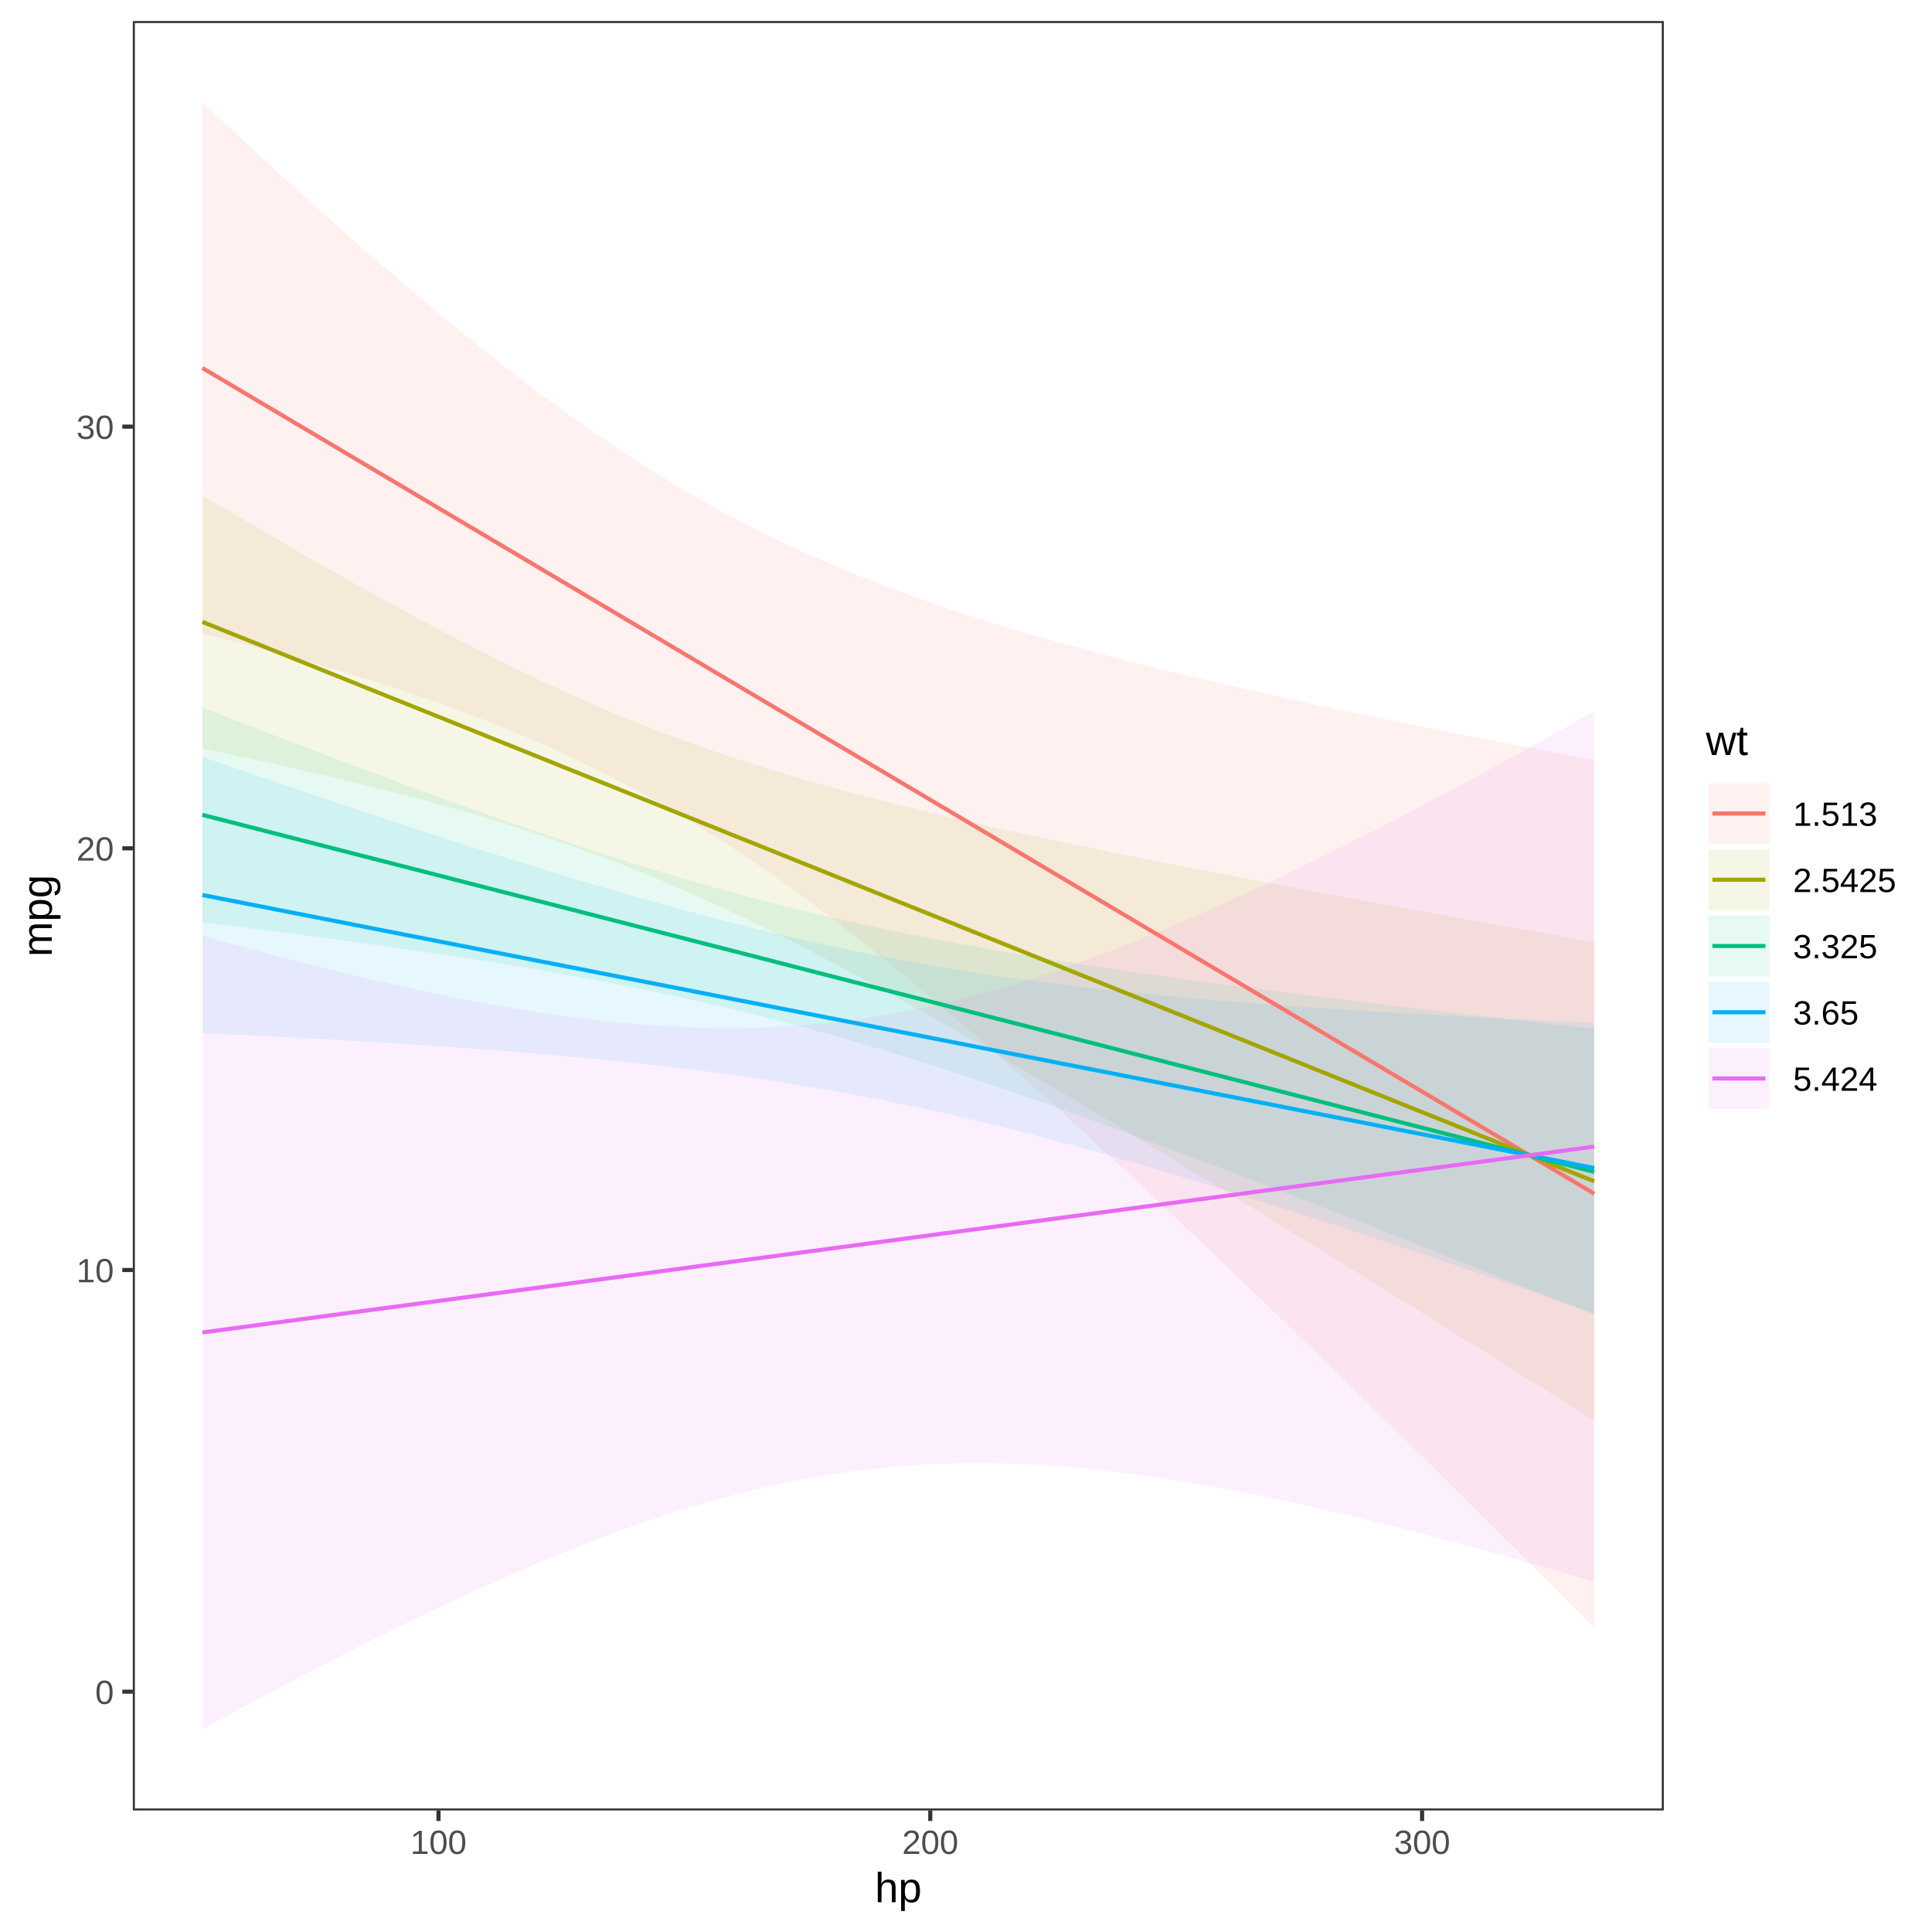
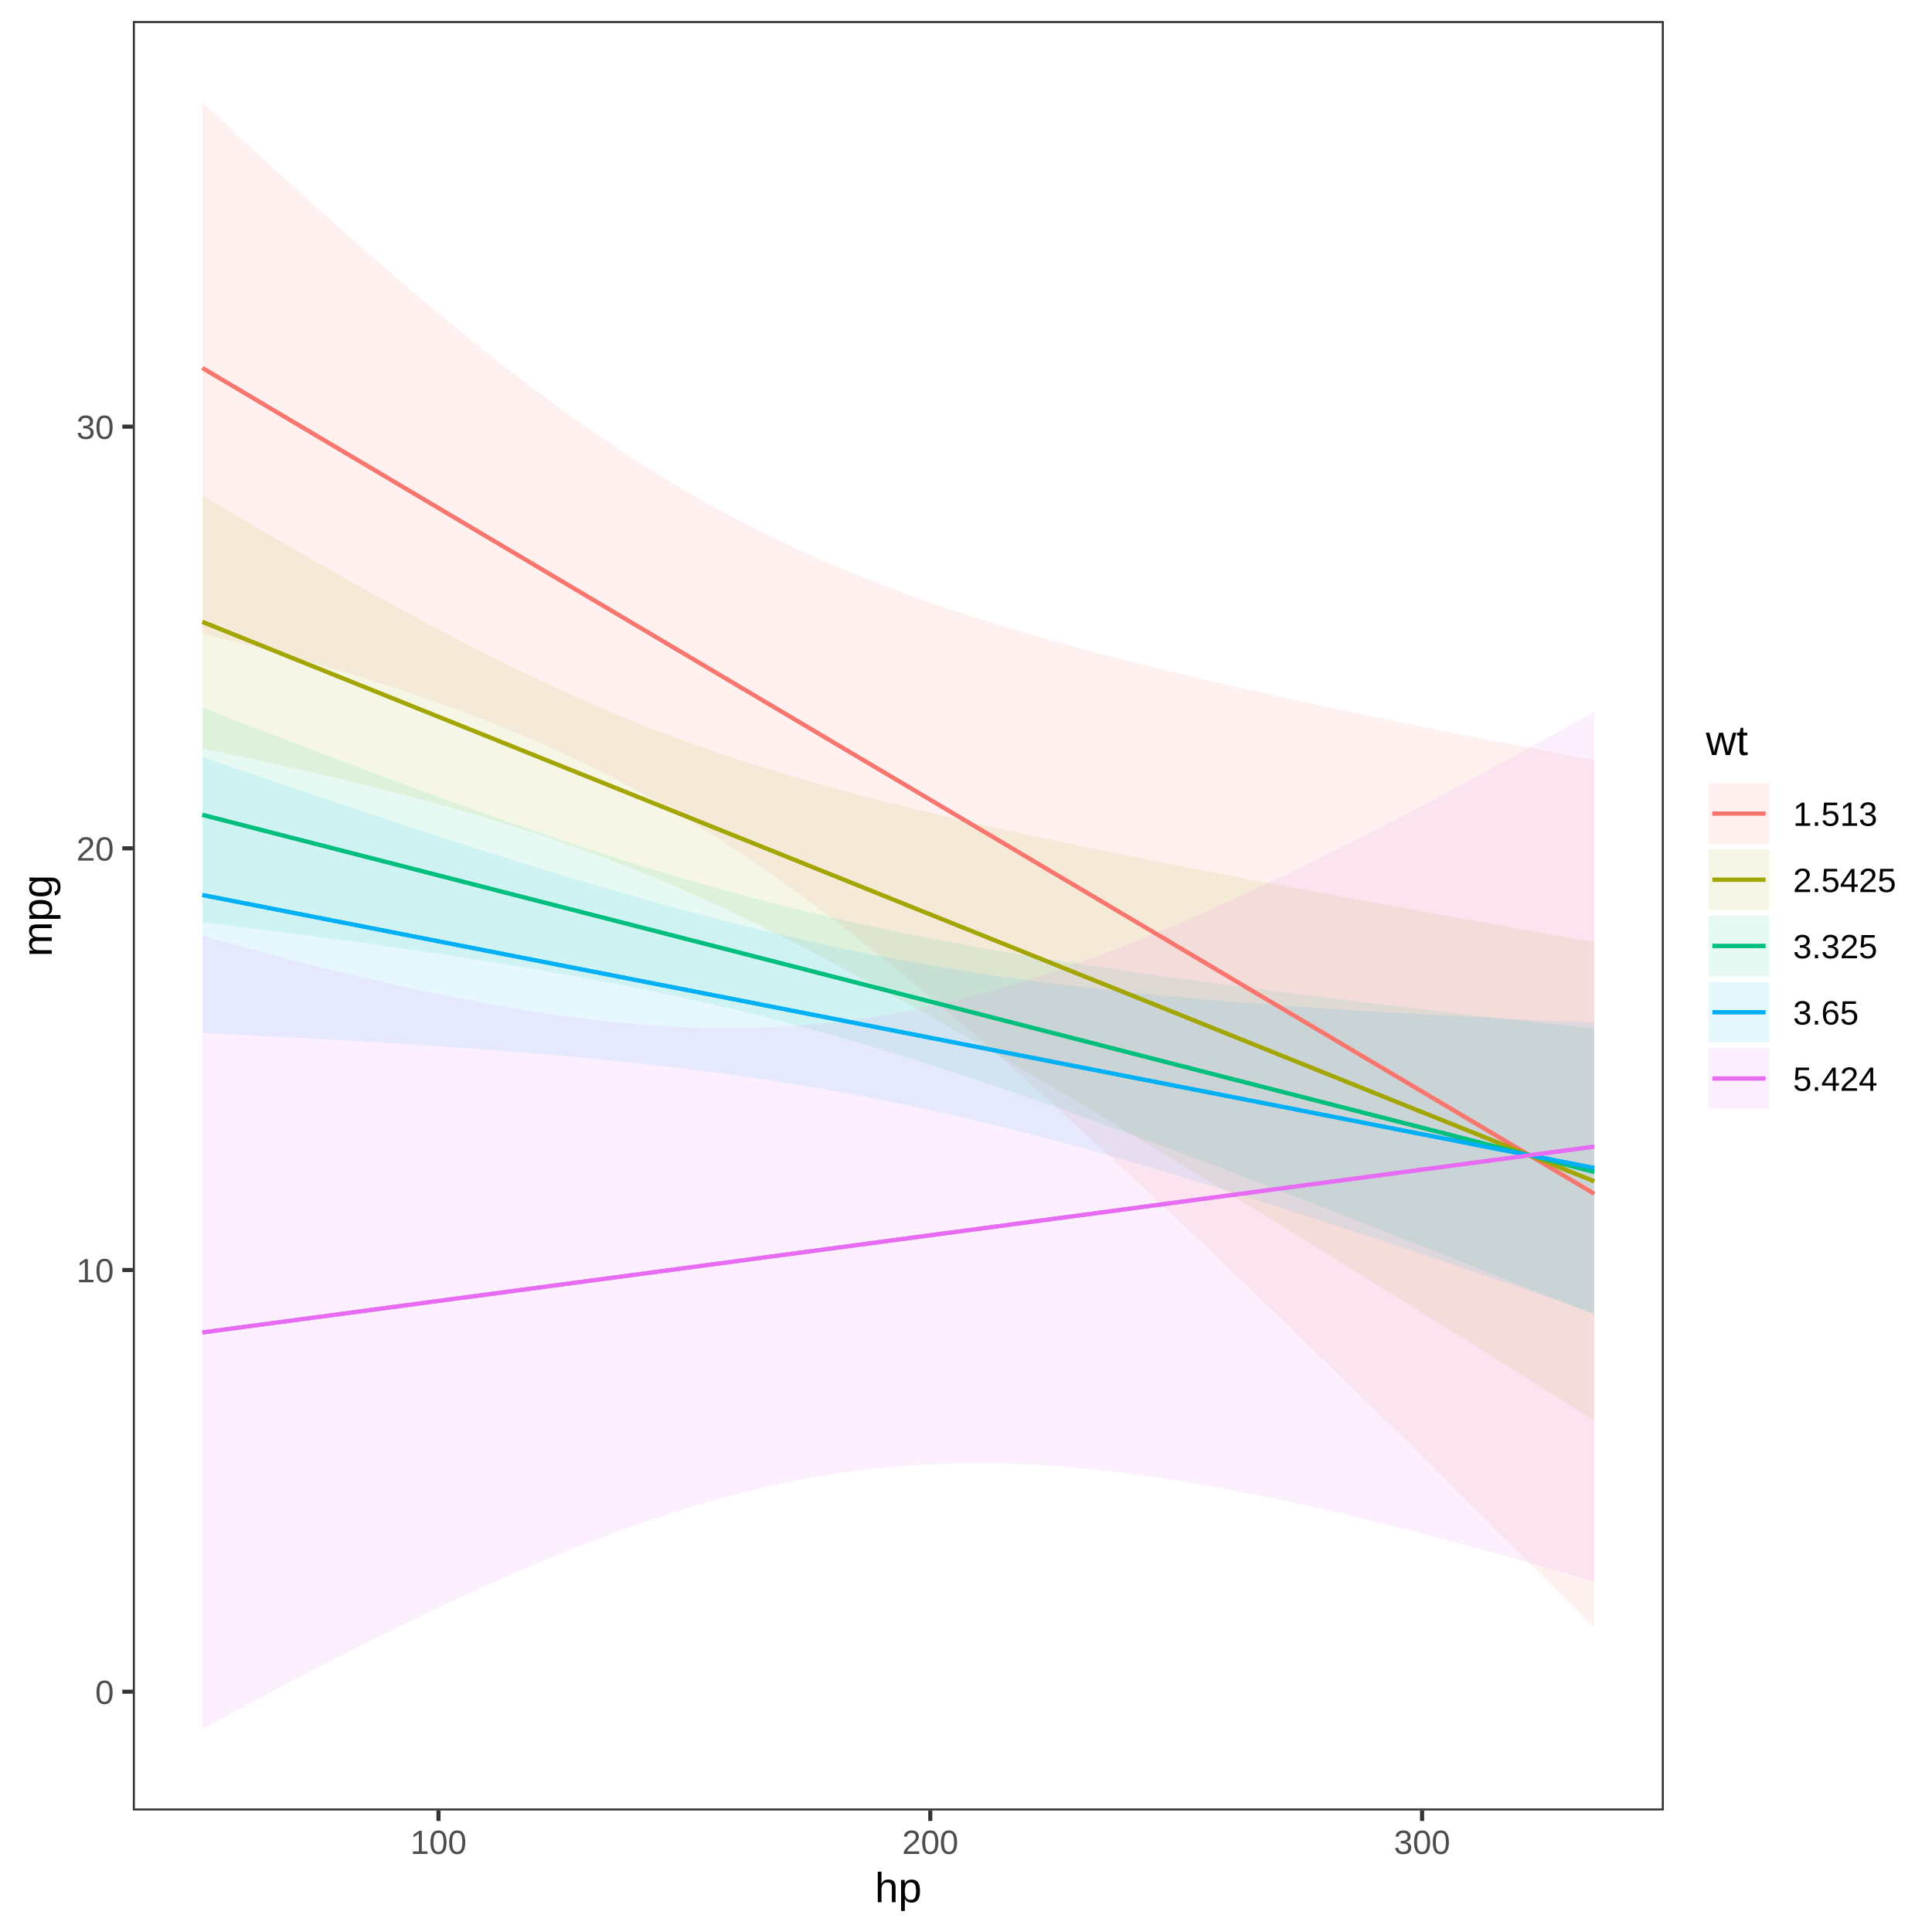
<svg xmlns="http://www.w3.org/2000/svg" class="svglite" width="504.00pt" height="504.00pt" viewBox="0 0 504.00 504.00">
  <defs>
    <style type="text/css">
    .svglite line, .svglite polyline, .svglite polygon, .svglite path, .svglite rect, .svglite circle {
      fill: none;
      stroke: #000000;
      stroke-linecap: round;
      stroke-linejoin: round;
      stroke-miterlimit: 10.00;
    }
    .svglite text {
      white-space: pre;
    }
  </style>
  </defs>
  <rect width="100%" height="100%" style="stroke: none; fill: #FFFFFF;" />
  <defs>
    <clipPath id="cpMC4wMHw1MDQuMDB8MC4wMHw1MDQuMDA=">
      <rect x="0.00" y="0.00" width="504.00" height="504.00" />
    </clipPath>
  </defs>
  <g clip-path="url(#cpMC4wMHw1MDQuMDB8MC4wMHw1MDQuMDA=)">
    <rect x="0" y="0.00" width="504.00" height="504.00" style="stroke-width: 1.07; stroke: #FFFFFF; fill: #FFFFFF;" />
  </g>
  <defs>
    <clipPath id="cpMzQuNjV8NDM0LjA0fDUuNDh8NDcyLjI5">
      <rect x="34.65" y="5.48" width="399.39" height="466.82" />
    </clipPath>
  </defs>
  <g clip-path="url(#cpMzQuNjV8NDM0LjA0fDUuNDh8NDcyLjI5)">
    <rect x="34.65" y="5.48" width="399.39" height="466.82" style="stroke-width: 1.07; stroke: none; fill: #FFFFFF;" />
    <polygon points="52.80,26.70 60.21,33.63 67.62,40.49 75.03,47.28 82.44,53.99 89.85,60.61 97.26,67.13 104.67,73.53 112.08,79.80 119.49,85.93 126.90,91.91 134.31,97.71 141.72,103.32 149.13,108.72 156.54,113.90 163.95,118.86 171.36,123.57 178.77,128.04 186.18,132.25 193.59,136.23 201.00,139.96 208.41,143.47 215.82,146.77 223.23,149.87 230.64,152.78 238.05,155.53 245.46,158.13 252.87,160.59 260.28,162.93 267.69,165.15 275.10,167.29 282.51,169.33 289.92,171.30 297.33,173.20 304.74,175.04 312.15,176.82 319.56,178.55 326.97,180.24 334.38,181.89 341.78,183.50 349.19,185.08 356.60,186.63 364.01,188.15 371.42,189.65 378.83,191.13 386.24,192.58 393.65,194.02 401.06,195.44 408.47,196.84 415.88,198.23 415.88,424.56 408.47,417.16 401.06,409.77 393.65,402.40 386.24,395.05 378.83,387.71 371.42,380.40 364.01,373.10 356.60,365.83 349.19,358.59 341.78,351.38 334.38,344.20 326.97,337.06 319.56,329.95 312.15,322.89 304.74,315.88 297.33,308.93 289.92,302.04 282.51,295.21 275.10,288.47 267.69,281.81 260.28,275.24 252.87,268.79 245.46,262.46 238.05,256.26 230.64,250.22 223.23,244.34 215.82,238.65 208.41,233.15 201.00,227.87 193.59,222.81 186.18,218.00 178.77,213.42 171.36,209.10 163.95,205.02 156.54,201.18 149.13,197.57 141.72,194.18 134.31,191.00 126.90,188.01 119.49,185.19 112.08,182.53 104.67,180.01 97.26,177.62 89.85,175.35 82.44,173.17 75.03,171.09 67.62,169.09 60.21,167.16 52.80,165.30 " style="stroke-width: 0.00; stroke: none; stroke-linecap: butt; fill: #F8766D; fill-opacity: 0.10;" />
    <polyline points="52.80,26.70 60.21,33.63 67.62,40.49 75.03,47.28 82.44,53.99 89.85,60.61 97.26,67.13 104.67,73.53 112.08,79.80 119.49,85.93 126.90,91.91 134.31,97.71 141.72,103.32 149.13,108.72 156.54,113.90 163.95,118.86 171.36,123.57 178.77,128.04 186.18,132.25 193.59,136.23 201.00,139.96 208.41,143.47 215.82,146.77 223.23,149.87 230.64,152.78 238.05,155.53 245.46,158.13 252.87,160.59 260.28,162.93 267.69,165.15 275.10,167.29 282.51,169.33 289.92,171.30 297.33,173.20 304.74,175.04 312.15,176.82 319.56,178.55 326.97,180.24 334.38,181.89 341.78,183.50 349.19,185.08 356.60,186.63 364.01,188.15 371.42,189.65 378.83,191.13 386.24,192.58 393.65,194.02 401.06,195.44 408.47,196.84 415.88,198.23 " style="stroke-width: 1.07; stroke: none; stroke-linecap: butt;" />
    <polyline points="415.88,424.56 408.47,417.16 401.06,409.77 393.65,402.40 386.24,395.05 378.83,387.71 371.42,380.40 364.01,373.10 356.60,365.83 349.19,358.59 341.78,351.38 334.38,344.20 326.97,337.06 319.56,329.95 312.15,322.89 304.74,315.88 297.33,308.93 289.92,302.04 282.51,295.21 275.10,288.47 267.69,281.81 260.28,275.24 252.87,268.79 245.46,262.46 238.05,256.26 230.64,250.22 223.23,244.34 215.82,238.65 208.41,233.15 201.00,227.87 193.59,222.81 186.18,218.00 178.77,213.42 171.36,209.10 163.95,205.02 156.54,201.18 149.13,197.57 141.72,194.18 134.31,191.00 126.90,188.01 119.49,185.19 112.08,182.53 104.67,180.01 97.26,177.62 89.85,175.35 82.44,173.17 75.03,171.09 67.62,169.09 60.21,167.16 52.80,165.30 " style="stroke-width: 1.07; stroke: none; stroke-linecap: butt;" />
    <polygon points="52.80,129.22 60.21,133.61 67.62,137.96 75.03,142.27 82.44,146.54 89.85,150.74 97.26,154.89 104.67,158.96 112.08,162.96 119.49,166.85 126.90,170.65 134.31,174.32 141.72,177.87 149.13,181.27 156.54,184.53 163.95,187.62 171.36,190.56 178.77,193.34 186.18,195.96 193.59,198.44 201.00,200.78 208.41,203.00 215.82,205.10 223.23,207.11 230.64,209.03 238.05,210.88 245.46,212.65 252.87,214.37 260.28,216.04 267.69,217.66 275.10,219.25 282.51,220.80 289.92,222.32 297.33,223.81 304.74,225.28 312.15,226.73 319.56,228.16 326.97,229.58 334.38,230.98 341.78,232.37 349.19,233.74 356.60,235.11 364.01,236.47 371.42,237.81 378.83,239.15 386.24,240.48 393.65,241.81 401.06,243.13 408.47,244.44 415.88,245.75 415.88,370.58 408.47,365.94 401.06,361.29 393.65,356.65 386.24,352.02 378.83,347.40 371.42,342.78 364.01,338.17 356.60,333.57 349.19,328.98 341.78,324.40 334.38,319.83 326.97,315.27 319.56,310.73 312.15,306.21 304.74,301.70 297.33,297.21 289.92,292.75 282.51,288.32 275.10,283.91 267.69,279.54 260.28,275.20 252.87,270.91 245.46,266.68 238.05,262.50 230.64,258.38 223.23,254.35 215.82,250.40 208.41,246.55 201.00,242.81 193.59,239.20 186.18,235.72 178.77,232.38 171.36,229.20 163.95,226.18 156.54,223.32 149.13,220.62 141.72,218.07 134.31,215.66 126.90,213.38 119.49,211.21 112.08,209.15 104.67,207.19 97.26,205.31 89.85,203.50 82.44,201.75 75.03,200.05 67.62,198.41 60.21,196.80 52.80,195.24 " style="stroke-width: 0.00; stroke: none; stroke-linecap: butt; fill: #A3A500; fill-opacity: 0.10;" />
    <polyline points="52.80,129.22 60.21,133.61 67.62,137.96 75.03,142.27 82.44,146.54 89.85,150.74 97.26,154.89 104.67,158.96 112.08,162.96 119.49,166.85 126.90,170.65 134.31,174.32 141.72,177.87 149.13,181.27 156.54,184.53 163.95,187.62 171.36,190.56 178.77,193.34 186.18,195.96 193.59,198.44 201.00,200.78 208.41,203.00 215.82,205.10 223.23,207.11 230.64,209.03 238.05,210.88 245.46,212.65 252.87,214.37 260.28,216.04 267.69,217.66 275.10,219.25 282.51,220.80 289.92,222.32 297.33,223.81 304.74,225.28 312.15,226.73 319.56,228.16 326.97,229.58 334.38,230.98 341.78,232.37 349.19,233.74 356.60,235.11 364.01,236.47 371.42,237.81 378.83,239.15 386.24,240.48 393.65,241.81 401.06,243.13 408.47,244.44 415.88,245.75 " style="stroke-width: 1.07; stroke: none; stroke-linecap: butt;" />
    <polyline points="415.88,370.58 408.47,365.94 401.06,361.29 393.65,356.65 386.24,352.02 378.83,347.40 371.42,342.78 364.01,338.17 356.60,333.57 349.19,328.98 341.78,324.40 334.38,319.83 326.97,315.27 319.56,310.73 312.15,306.21 304.74,301.70 297.33,297.21 289.92,292.75 282.51,288.32 275.10,283.91 267.69,279.54 260.28,275.20 252.87,270.91 245.46,266.68 238.05,262.50 230.64,258.38 223.23,254.35 215.82,250.40 208.41,246.55 201.00,242.81 193.59,239.20 186.18,235.72 178.77,232.38 171.36,229.20 163.95,226.18 156.54,223.32 149.13,220.62 141.72,218.07 134.31,215.66 126.90,213.38 119.49,211.21 112.08,209.15 104.67,207.19 97.26,205.31 89.85,203.50 82.44,201.75 75.03,200.05 67.62,198.41 60.21,196.80 52.80,195.24 " style="stroke-width: 1.07; stroke: none; stroke-linecap: butt;" />
    <polygon points="52.80,184.55 60.21,187.43 67.62,190.30 75.03,193.15 82.44,195.98 89.85,198.79 97.26,201.57 104.67,204.33 112.08,207.05 119.49,209.74 126.90,212.39 134.31,214.99 141.72,217.54 149.13,220.04 156.54,222.47 163.95,224.84 171.36,227.13 178.77,229.35 186.18,231.47 193.59,233.51 201.00,235.46 208.41,237.32 215.82,239.09 223.23,240.77 230.64,242.36 238.05,243.88 245.46,245.32 252.87,246.69 260.28,248.00 267.69,249.25 275.10,250.45 282.51,251.61 289.92,252.73 297.33,253.81 304.74,254.86 312.15,255.88 319.56,256.87 326.97,257.84 334.38,258.80 341.78,259.73 349.19,260.65 356.60,261.55 364.01,262.44 371.42,263.32 378.83,264.19 386.24,265.05 393.65,265.90 401.06,266.74 408.47,267.57 415.88,268.40 415.88,343.02 408.47,340.04 401.06,337.08 393.65,334.12 386.24,331.16 378.83,328.22 371.42,325.29 364.01,322.36 356.60,319.45 349.19,316.55 341.78,313.67 334.38,310.80 326.97,307.95 319.56,305.12 312.15,302.32 304.74,299.54 297.33,296.78 289.92,294.06 282.51,291.38 275.10,288.73 267.69,286.13 260.28,283.59 252.87,281.09 245.46,278.66 238.05,276.30 230.64,274.01 223.23,271.81 215.82,269.68 208.41,267.65 201.00,265.71 193.59,263.85 186.18,262.09 178.77,260.42 171.36,258.83 163.95,257.32 156.54,255.89 149.13,254.52 141.72,253.21 134.31,251.96 126.90,250.76 119.49,249.61 112.08,248.50 104.67,247.42 97.26,246.37 89.85,245.35 82.44,244.36 75.03,243.39 67.62,242.44 60.21,241.50 52.80,240.59 " style="stroke-width: 0.00; stroke: none; stroke-linecap: butt; fill: #00BF7D; fill-opacity: 0.10;" />
    <polyline points="52.80,184.55 60.21,187.43 67.62,190.30 75.03,193.15 82.44,195.98 89.85,198.79 97.26,201.57 104.67,204.33 112.08,207.05 119.49,209.74 126.90,212.39 134.31,214.99 141.72,217.54 149.13,220.04 156.54,222.47 163.95,224.84 171.36,227.13 178.77,229.35 186.18,231.47 193.59,233.51 201.00,235.46 208.41,237.32 215.82,239.09 223.23,240.77 230.64,242.36 238.05,243.88 245.46,245.32 252.87,246.69 260.28,248.00 267.69,249.25 275.10,250.45 282.51,251.61 289.92,252.73 297.33,253.81 304.74,254.86 312.15,255.88 319.56,256.87 326.97,257.84 334.38,258.80 341.78,259.73 349.19,260.65 356.60,261.55 364.01,262.44 371.42,263.32 378.83,264.19 386.24,265.05 393.65,265.90 401.06,266.74 408.47,267.57 415.88,268.40 " style="stroke-width: 1.07; stroke: none; stroke-linecap: butt;" />
    <polyline points="415.88,343.02 408.47,340.04 401.06,337.08 393.65,334.12 386.24,331.16 378.83,328.22 371.42,325.29 364.01,322.36 356.60,319.45 349.19,316.55 341.78,313.67 334.38,310.80 326.97,307.95 319.56,305.12 312.15,302.32 304.74,299.54 297.33,296.78 289.92,294.06 282.51,291.38 275.10,288.73 267.69,286.13 260.28,283.59 252.87,281.09 245.46,278.66 238.05,276.30 230.64,274.01 223.23,271.81 215.82,269.68 208.41,267.65 201.00,265.71 193.59,263.85 186.18,262.09 178.77,260.42 171.36,258.83 163.95,257.32 156.54,255.89 149.13,254.52 141.72,253.21 134.31,251.96 126.90,250.76 119.49,249.61 112.08,248.50 104.67,247.42 97.26,246.37 89.85,245.35 82.44,244.36 75.03,243.39 67.62,242.44 60.21,241.50 52.80,240.59 " style="stroke-width: 1.07; stroke: none; stroke-linecap: butt;" />
    <polygon points="52.80,197.45 60.21,200.01 67.62,202.55 75.03,205.08 82.44,207.59 89.85,210.08 97.26,212.56 104.67,215.01 112.08,217.43 119.49,219.83 126.90,222.19 134.31,224.52 141.72,226.81 149.13,229.06 156.54,231.26 163.95,233.42 171.36,235.51 178.77,237.54 186.18,239.51 193.59,241.40 201.00,243.21 208.41,244.95 215.82,246.59 223.23,248.15 230.64,249.62 238.05,251.00 245.46,252.29 252.87,253.49 260.28,254.61 267.69,255.65 275.10,256.61 282.51,257.51 289.92,258.34 297.33,259.12 304.74,259.84 312.15,260.51 319.56,261.14 326.97,261.73 334.38,262.28 341.78,262.80 349.19,263.29 356.60,263.76 364.01,264.20 371.42,264.62 378.83,265.02 386.24,265.41 393.65,265.78 401.06,266.13 408.47,266.47 415.88,266.80 415.88,342.58 408.47,340.00 401.06,337.43 393.65,334.88 386.24,332.34 378.83,329.82 371.42,327.32 364.01,324.83 356.60,322.37 349.19,319.92 341.78,317.51 334.38,315.12 326.97,312.77 319.56,310.45 312.15,308.17 304.74,305.94 297.33,303.75 289.92,301.62 282.51,299.55 275.10,297.54 267.69,295.60 260.28,293.73 252.87,291.94 245.46,290.24 238.05,288.62 230.64,287.09 223.23,285.65 215.82,284.31 208.41,283.05 201.00,281.87 193.59,280.78 186.18,279.76 178.77,278.82 171.36,277.95 163.95,277.14 156.54,276.38 149.13,275.68 141.72,275.02 134.31,274.40 126.90,273.83 119.49,273.29 112.08,272.77 104.67,272.29 97.26,271.83 89.85,271.40 82.44,270.99 75.03,270.59 67.62,270.21 60.21,269.85 52.80,269.50 " style="stroke-width: 0.00; stroke: none; stroke-linecap: butt; fill: #00B0F6; fill-opacity: 0.10;" />
    <polyline points="52.80,197.45 60.21,200.01 67.62,202.55 75.03,205.08 82.44,207.59 89.85,210.08 97.26,212.56 104.67,215.01 112.08,217.43 119.49,219.83 126.90,222.19 134.31,224.52 141.72,226.81 149.13,229.06 156.54,231.26 163.95,233.42 171.36,235.51 178.77,237.54 186.18,239.51 193.59,241.40 201.00,243.21 208.41,244.95 215.82,246.59 223.23,248.15 230.64,249.62 238.05,251.00 245.46,252.29 252.87,253.49 260.28,254.61 267.69,255.65 275.10,256.61 282.51,257.51 289.92,258.34 297.33,259.12 304.74,259.84 312.15,260.51 319.56,261.14 326.97,261.73 334.38,262.28 341.78,262.80 349.19,263.29 356.60,263.76 364.01,264.20 371.42,264.62 378.83,265.02 386.24,265.41 393.65,265.78 401.06,266.13 408.47,266.47 415.88,266.80 " style="stroke-width: 1.07; stroke: none; stroke-linecap: butt;" />
    <polyline points="415.88,342.58 408.47,340.00 401.06,337.43 393.65,334.88 386.24,332.34 378.83,329.82 371.42,327.32 364.01,324.83 356.60,322.37 349.19,319.92 341.78,317.51 334.38,315.12 326.97,312.77 319.56,310.45 312.15,308.17 304.74,305.94 297.33,303.75 289.92,301.62 282.51,299.55 275.10,297.54 267.69,295.60 260.28,293.73 252.87,291.94 245.46,290.24 238.05,288.62 230.64,287.09 223.23,285.65 215.82,284.31 208.41,283.05 201.00,281.87 193.59,280.78 186.18,279.76 178.77,278.82 171.36,277.95 163.95,277.14 156.54,276.38 149.13,275.68 141.72,275.02 134.31,274.40 126.90,273.83 119.49,273.29 112.08,272.77 104.67,272.29 97.26,271.83 89.85,271.40 82.44,270.99 75.03,270.59 67.62,270.21 60.21,269.85 52.80,269.50 " style="stroke-width: 1.07; stroke: none; stroke-linecap: butt;" />
    <polygon points="52.80,244.12 60.21,246.17 67.62,248.17 75.03,250.11 82.44,252.00 89.85,253.83 97.26,255.59 104.67,257.28 112.08,258.88 119.49,260.39 126.90,261.80 134.31,263.10 141.72,264.28 149.13,265.33 156.54,266.24 163.95,266.99 171.36,267.57 178.77,267.98 186.18,268.18 193.59,268.19 201.00,267.98 208.41,267.54 215.82,266.88 223.23,265.98 230.64,264.85 238.05,263.49 245.46,261.89 252.87,260.08 260.28,258.05 267.69,255.82 275.10,253.40 282.51,250.80 289.92,248.04 297.33,245.12 304.74,242.06 312.15,238.87 319.56,235.57 326.97,232.16 334.38,228.65 341.78,225.05 349.19,221.37 356.60,217.62 364.01,213.80 371.42,209.91 378.83,205.98 386.24,201.99 393.65,197.95 401.06,193.88 408.47,189.76 415.88,185.61 415.88,412.63 408.47,410.45 401.06,408.32 393.65,406.22 386.24,404.16 378.83,402.15 371.42,400.20 364.01,398.29 356.60,396.45 349.19,394.68 341.78,392.98 334.38,391.36 326.97,389.82 319.56,388.39 312.15,387.07 304.74,385.86 297.33,384.78 289.92,383.84 282.51,383.05 275.10,382.43 267.69,381.99 260.28,381.74 252.87,381.69 245.46,381.86 238.05,382.24 230.64,382.86 223.23,383.70 215.82,384.79 208.41,386.10 201.00,387.64 193.59,389.41 186.18,391.40 178.77,393.58 171.36,395.96 163.95,398.53 156.54,401.26 149.13,404.14 141.72,407.17 134.31,410.33 126.90,413.61 119.49,417.00 112.08,420.49 104.67,424.07 97.26,427.73 89.85,431.47 82.44,435.28 75.03,439.15 67.62,443.07 60.21,447.05 52.80,451.08 " style="stroke-width: 0.00; stroke: none; stroke-linecap: butt; fill: #E76BF3; fill-opacity: 0.10;" />
    <polyline points="52.80,244.12 60.21,246.17 67.62,248.17 75.03,250.11 82.44,252.00 89.85,253.83 97.26,255.59 104.67,257.28 112.08,258.88 119.49,260.39 126.90,261.80 134.31,263.10 141.72,264.28 149.13,265.33 156.54,266.24 163.95,266.99 171.36,267.57 178.77,267.98 186.18,268.18 193.59,268.19 201.00,267.98 208.41,267.54 215.82,266.88 223.23,265.98 230.64,264.85 238.05,263.49 245.46,261.89 252.87,260.08 260.28,258.05 267.69,255.82 275.10,253.40 282.51,250.80 289.92,248.04 297.33,245.12 304.74,242.06 312.15,238.87 319.56,235.57 326.97,232.16 334.38,228.65 341.78,225.05 349.19,221.37 356.60,217.62 364.01,213.80 371.42,209.91 378.83,205.98 386.24,201.99 393.65,197.95 401.06,193.88 408.47,189.76 415.88,185.61 " style="stroke-width: 1.07; stroke: none; stroke-linecap: butt;" />
    <polyline points="415.88,412.63 408.47,410.45 401.06,408.32 393.65,406.22 386.24,404.16 378.83,402.15 371.42,400.20 364.01,398.29 356.60,396.45 349.19,394.68 341.78,392.98 334.38,391.36 326.97,389.82 319.56,388.39 312.15,387.07 304.74,385.86 297.33,384.78 289.92,383.84 282.51,383.05 275.10,382.43 267.69,381.99 260.28,381.74 252.87,381.69 245.46,381.86 238.05,382.24 230.64,382.86 223.23,383.70 215.82,384.79 208.41,386.10 201.00,387.64 193.59,389.41 186.18,391.40 178.77,393.58 171.36,395.96 163.95,398.53 156.54,401.26 149.13,404.14 141.72,407.17 134.31,410.33 126.90,413.61 119.49,417.00 112.08,420.49 104.67,424.07 97.26,427.73 89.85,431.47 82.44,435.28 75.03,439.15 67.62,443.07 60.21,447.05 52.80,451.08 " style="stroke-width: 1.07; stroke: none; stroke-linecap: butt;" />
    <polyline points="52.80,96.00 60.21,100.39 67.62,104.79 75.03,109.19 82.44,113.58 89.85,117.98 97.26,122.37 104.67,126.77 112.08,131.17 119.49,135.56 126.90,139.96 134.31,144.35 141.72,148.75 149.13,153.15 156.54,157.54 163.95,161.94 171.36,166.33 178.77,170.73 186.18,175.13 193.59,179.52 201.00,183.92 208.41,188.31 215.82,192.71 223.23,197.11 230.64,201.50 238.05,205.90 245.46,210.29 252.87,214.69 260.28,219.08 267.69,223.48 275.10,227.88 282.51,232.27 289.92,236.67 297.33,241.06 304.74,245.46 312.15,249.86 319.56,254.25 326.97,258.65 334.38,263.04 341.78,267.44 349.19,271.84 356.60,276.23 364.01,280.63 371.42,285.02 378.83,289.42 386.24,293.82 393.65,298.21 401.06,302.61 408.47,307.00 415.88,311.40 " style="stroke-width: 1.07; stroke: #F8766D; stroke-linecap: butt;" />
    <polyline points="52.80,162.23 60.21,165.21 67.62,168.18 75.03,171.16 82.44,174.14 89.85,177.12 97.26,180.10 104.67,183.08 112.08,186.05 119.49,189.03 126.90,192.01 134.31,194.99 141.72,197.97 149.13,200.95 156.54,203.92 163.95,206.90 171.36,209.88 178.77,212.86 186.18,215.84 193.59,218.82 201.00,221.79 208.41,224.77 215.82,227.75 223.23,230.73 230.64,233.71 238.05,236.69 245.46,239.66 252.87,242.64 260.28,245.62 267.69,248.60 275.10,251.58 282.51,254.56 289.92,257.53 297.33,260.51 304.74,263.49 312.15,266.47 319.56,269.45 326.97,272.43 334.38,275.40 341.78,278.38 349.19,281.36 356.60,284.34 364.01,287.32 371.42,290.30 378.83,293.27 386.24,296.25 393.65,299.23 401.06,302.21 408.47,305.19 415.88,308.17 " style="stroke-width: 1.07; stroke: #A3A500; stroke-linecap: butt;" />
    <polyline points="52.80,212.57 60.21,214.47 67.62,216.37 75.03,218.27 82.44,220.17 89.85,222.07 97.26,223.97 104.67,225.87 112.08,227.77 119.49,229.68 126.90,231.58 134.31,233.48 141.72,235.38 149.13,237.28 156.54,239.18 163.95,241.08 171.36,242.98 178.77,244.88 186.18,246.78 193.59,248.68 201.00,250.58 208.41,252.49 215.82,254.39 223.23,256.29 230.64,258.19 238.05,260.09 245.46,261.99 252.87,263.89 260.28,265.79 267.69,267.69 275.10,269.59 282.51,271.49 289.92,273.39 297.33,275.30 304.74,277.20 312.15,279.10 319.56,281.00 326.97,282.90 334.38,284.80 341.78,286.70 349.19,288.60 356.60,290.50 364.01,292.40 371.42,294.30 378.83,296.20 386.24,298.11 393.65,300.01 401.06,301.91 408.47,303.81 415.88,305.71 " style="stroke-width: 1.07; stroke: #00BF7D; stroke-linecap: butt;" />
    <polyline points="52.80,233.48 60.21,234.93 67.62,236.38 75.03,237.84 82.44,239.29 89.85,240.74 97.26,242.20 104.67,243.65 112.08,245.10 119.49,246.56 126.90,248.01 134.31,249.46 141.72,250.92 149.13,252.37 156.54,253.82 163.95,255.28 171.36,256.73 178.77,258.18 186.18,259.64 193.59,261.09 201.00,262.54 208.41,264.00 215.82,265.45 223.23,266.90 230.64,268.36 238.05,269.81 245.46,271.26 252.87,272.72 260.28,274.17 267.69,275.62 275.10,277.08 282.51,278.53 289.92,279.98 297.33,281.44 304.74,282.89 312.15,284.34 319.56,285.80 326.97,287.25 334.38,288.70 341.78,290.16 349.19,291.61 356.60,293.06 364.01,294.52 371.42,295.97 378.83,297.42 386.24,298.88 393.65,300.33 401.06,301.78 408.47,303.24 415.88,304.69 " style="stroke-width: 1.07; stroke: #00B0F6; stroke-linecap: butt;" />
    <polyline points="52.80,347.60 60.21,346.61 67.62,345.62 75.03,344.63 82.44,343.64 89.85,342.65 97.26,341.66 104.67,340.67 112.08,339.68 119.49,338.69 126.90,337.71 134.31,336.72 141.72,335.73 149.13,334.74 156.54,333.75 163.95,332.76 171.36,331.77 178.77,330.78 186.18,329.79 193.59,328.80 201.00,327.81 208.41,326.82 215.82,325.83 223.23,324.84 230.64,323.85 238.05,322.86 245.46,321.87 252.87,320.89 260.28,319.90 267.69,318.91 275.10,317.92 282.51,316.93 289.92,315.94 297.33,314.95 304.74,313.96 312.15,312.97 319.56,311.98 326.97,310.99 334.38,310.00 341.78,309.01 349.19,308.02 356.60,307.03 364.01,306.04 371.42,305.05 378.83,304.07 386.24,303.08 393.65,302.09 401.06,301.10 408.47,300.11 415.88,299.12 " style="stroke-width: 1.07; stroke: #E76BF3; stroke-linecap: butt;" />
+     <polyline points="52.80,96.00 60.21,100.39 67.62,104.79 75.03,109.19 82.44,113.58 89.85,117.98 97.26,122.37 104.67,126.77 112.08,131.17 119.49,135.56 126.90,139.96 134.31,144.35 141.72,148.75 149.13,153.15 156.54,157.54 163.95,161.94 171.36,166.33 178.77,170.73 186.18,175.13 193.59,179.52 201.00,183.92 208.41,188.31 215.82,192.71 223.23,197.11 230.64,201.50 238.05,205.90 245.46,210.29 252.87,214.69 260.28,219.08 267.69,223.48 275.10,227.88 282.51,232.27 289.92,236.67 297.33,241.06 304.74,245.46 312.15,249.86 319.56,254.25 326.97,258.65 334.38,263.04 341.78,267.44 349.19,271.84 356.60,276.23 364.01,280.63 371.42,285.02 378.83,289.42 386.24,293.82 393.65,298.21 401.06,302.61 408.47,307.00 415.88,311.40 " style="stroke-width: 1.07; stroke: #F8766D; stroke-linecap: butt;" />
+     <polyline points="52.80,162.23 60.21,165.21 67.62,168.18 75.03,171.16 82.44,174.14 89.85,177.12 97.26,180.10 104.67,183.08 112.08,186.05 119.49,189.03 126.90,192.01 134.31,194.99 141.72,197.97 149.13,200.95 156.54,203.92 163.95,206.90 171.36,209.88 178.77,212.86 186.18,215.84 193.59,218.82 201.00,221.79 208.41,224.77 215.82,227.75 223.23,230.73 230.64,233.71 238.05,236.69 245.46,239.66 252.87,242.64 260.28,245.62 267.69,248.60 275.10,251.58 282.51,254.56 289.92,257.53 297.33,260.51 304.74,263.49 312.15,266.47 319.56,269.45 326.97,272.43 334.38,275.40 341.78,278.38 349.19,281.36 356.60,284.34 364.01,287.32 371.42,290.30 378.83,293.27 386.24,296.25 393.65,299.23 401.06,302.21 408.47,305.19 415.88,308.17 " style="stroke-width: 1.07; stroke: #A3A500; stroke-linecap: butt;" />
+     <polyline points="52.80,212.57 60.21,214.47 67.62,216.37 75.03,218.27 82.44,220.17 89.85,222.07 97.26,223.97 104.67,225.87 112.08,227.77 119.49,229.68 126.90,231.58 134.31,233.48 141.72,235.38 149.13,237.28 156.54,239.18 163.95,241.08 171.36,242.98 178.77,244.88 186.18,246.78 193.59,248.68 201.00,250.58 208.41,252.49 215.82,254.39 223.23,256.29 230.64,258.19 238.05,260.09 245.46,261.99 252.87,263.89 260.28,265.79 267.69,267.69 275.10,269.59 282.51,271.49 289.92,273.39 297.33,275.30 304.74,277.20 312.15,279.10 319.56,281.00 326.97,282.90 334.38,284.80 341.78,286.70 349.19,288.60 356.60,290.50 364.01,292.40 371.42,294.30 378.83,296.20 386.24,298.11 393.65,300.01 401.06,301.91 408.47,303.81 415.88,305.71 " style="stroke-width: 1.07; stroke: #00BF7D; stroke-linecap: butt;" />
+     <polyline points="52.80,233.48 60.21,234.93 67.62,236.38 75.03,237.84 82.44,239.29 89.85,240.74 97.26,242.20 104.67,243.65 112.08,245.10 119.49,246.56 126.90,248.01 134.31,249.46 141.72,250.92 149.13,252.37 156.54,253.82 163.95,255.28 171.36,256.73 178.77,258.18 186.18,259.64 193.59,261.09 201.00,262.54 208.41,264.00 215.82,265.45 223.23,266.90 230.64,268.36 238.05,269.81 245.46,271.26 252.87,272.72 260.28,274.17 267.69,275.62 275.10,277.08 282.51,278.53 289.92,279.98 297.33,281.44 304.74,282.89 312.15,284.34 319.56,285.80 326.97,287.25 334.38,288.70 341.78,290.16 349.19,291.61 356.60,293.06 364.01,294.52 371.42,295.97 378.83,297.42 386.24,298.88 393.65,300.33 401.06,301.78 408.47,303.24 415.88,304.69 " style="stroke-width: 1.07; stroke: #00B0F6; stroke-linecap: butt;" />
+     <polyline points="52.80,347.60 60.21,346.61 67.62,345.62 75.03,344.63 82.44,343.64 89.85,342.65 97.26,341.66 104.67,340.67 112.08,339.68 119.49,338.69 126.90,337.71 134.31,336.72 141.72,335.73 149.13,334.74 156.54,333.75 163.95,332.76 171.36,331.77 178.77,330.78 186.18,329.79 193.59,328.80 201.00,327.81 208.41,326.82 215.82,325.83 223.23,324.84 230.64,323.85 238.05,322.86 245.46,321.87 252.87,320.89 260.28,319.90 267.69,318.91 275.10,317.92 282.51,316.93 289.92,315.94 297.33,314.95 304.74,313.96 312.15,312.97 319.56,311.98 326.97,310.99 334.38,310.00 341.78,309.01 349.19,308.02 356.60,307.03 364.01,306.04 371.42,305.05 378.83,304.07 386.24,303.08 393.65,302.09 401.06,301.10 408.47,300.11 415.88,299.12 " style="stroke-width: 1.07; stroke: #E76BF3; stroke-linecap: butt;" />
    <rect x="34.65" y="5.48" width="399.39" height="466.82" style="stroke-width: 1.07; stroke: #333333;" />
  </g>
  <g clip-path="url(#cpMC4wMHw1MDQuMDB8MC4wMHw1MDQuMDA=)">
    <text x="29.72" y="444.52" text-anchor="end" style="font-size: 8.80px;fill: #4D4D4D; font-family: &quot;Arimo&quot;;" textLength="5.59px" lengthAdjust="spacingAndGlyphs">0</text>
    <text x="29.72" y="334.51" text-anchor="end" style="font-size: 8.80px;fill: #4D4D4D; font-family: &quot;Arimo&quot;;" textLength="11.19px" lengthAdjust="spacingAndGlyphs">10</text>
    <text x="29.72" y="224.51" text-anchor="end" style="font-size: 8.80px;fill: #4D4D4D; font-family: &quot;Arimo&quot;;" textLength="11.19px" lengthAdjust="spacingAndGlyphs">20</text>
    <text x="29.72" y="114.51" text-anchor="end" style="font-size: 8.80px;fill: #4D4D4D; font-family: &quot;Arimo&quot;;" textLength="11.19px" lengthAdjust="spacingAndGlyphs">30</text>
    <polyline points="31.91,441.31 34.65,441.31 " style="stroke-width: 1.07; stroke: #333333; stroke-linecap: butt;" />
    <polyline points="31.91,331.31 34.65,331.31 " style="stroke-width: 1.07; stroke: #333333; stroke-linecap: butt;" />
    <polyline points="31.91,221.30 34.65,221.30 " style="stroke-width: 1.07; stroke: #333333; stroke-linecap: butt;" />
    <polyline points="31.91,111.30 34.65,111.30 " style="stroke-width: 1.07; stroke: #333333; stroke-linecap: butt;" />
    <polyline points="114.39,475.03 114.39,472.29 " style="stroke-width: 1.07; stroke: #333333; stroke-linecap: butt;" />
    <polyline points="242.68,475.03 242.68,472.29 " style="stroke-width: 1.07; stroke: #333333; stroke-linecap: butt;" />
    <polyline points="370.98,475.03 370.98,472.29 " style="stroke-width: 1.07; stroke: #333333; stroke-linecap: butt;" />
    <text x="114.39" y="483.64" text-anchor="middle" style="font-size: 8.80px;fill: #4D4D4D; font-family: &quot;Arimo&quot;;" textLength="16.78px" lengthAdjust="spacingAndGlyphs">100</text>
    <text x="242.68" y="483.64" text-anchor="middle" style="font-size: 8.80px;fill: #4D4D4D; font-family: &quot;Arimo&quot;;" textLength="16.78px" lengthAdjust="spacingAndGlyphs">200</text>
    <text x="370.98" y="483.64" text-anchor="middle" style="font-size: 8.80px;fill: #4D4D4D; font-family: &quot;Arimo&quot;;" textLength="16.78px" lengthAdjust="spacingAndGlyphs">300</text>
    <text x="234.34" y="496.23" text-anchor="middle" style="font-size: 11.00px; font-family: &quot;Arimo&quot;;" textLength="13.95px" lengthAdjust="spacingAndGlyphs">hp</text>
    <text transform="translate(13.50,238.89) rotate(-90)" text-anchor="middle" style="font-size: 11.00px; font-family: &quot;Arimo&quot;;" textLength="24.68px" lengthAdjust="spacingAndGlyphs">mpg</text>
    <rect x="445.00" y="187.79" width="53.53" height="102.19" style="stroke-width: 1.07; stroke: none; fill: #FFFFFF;" />
    <text x="445.00" y="196.96" style="font-size: 11.00px; font-family: &quot;Arimo&quot;;" textLength="13.31px" lengthAdjust="spacingAndGlyphs">wt</text>
    <rect x="445.00" y="203.58" width="17.28" height="17.28" style="stroke-width: 1.07; stroke: none; fill: #FFFFFF;" />
    <rect x="445.70" y="204.29" width="15.86" height="15.86" style="stroke-width: 1.07; stroke: none; stroke-linecap: butt; stroke-linejoin: miter; fill: #F8766D; fill-opacity: 0.10;" />
    <line x1="446.72" y1="212.22" x2="460.55" y2="212.22" style="stroke-width: 1.07; stroke: #F8766D; stroke-linecap: butt;" />
+     <line x1="446.72" y1="212.22" x2="460.55" y2="212.22" style="stroke-width: 1.07; stroke: #F8766D; stroke-linecap: butt;" />
    <rect x="445.00" y="220.86" width="17.28" height="17.28" style="stroke-width: 1.07; stroke: none; fill: #FFFFFF;" />
    <rect x="445.70" y="221.57" width="15.86" height="15.86" style="stroke-width: 1.07; stroke: none; stroke-linecap: butt; stroke-linejoin: miter; fill: #A3A500; fill-opacity: 0.10;" />
+     <line x1="446.72" y1="229.50" x2="460.55" y2="229.50" style="stroke-width: 1.07; stroke: #A3A500; stroke-linecap: butt;" />
    <line x1="446.72" y1="229.50" x2="460.55" y2="229.50" style="stroke-width: 1.07; stroke: #A3A500; stroke-linecap: butt;" />
    <rect x="445.00" y="238.14" width="17.28" height="17.28" style="stroke-width: 1.07; stroke: none; fill: #FFFFFF;" />
    <rect x="445.70" y="238.85" width="15.86" height="15.86" style="stroke-width: 1.07; stroke: none; stroke-linecap: butt; stroke-linejoin: miter; fill: #00BF7D; fill-opacity: 0.10;" />
    <line x1="446.72" y1="246.78" x2="460.55" y2="246.78" style="stroke-width: 1.07; stroke: #00BF7D; stroke-linecap: butt;" />
+     <line x1="446.72" y1="246.78" x2="460.55" y2="246.78" style="stroke-width: 1.07; stroke: #00BF7D; stroke-linecap: butt;" />
    <rect x="445.00" y="255.42" width="17.28" height="17.28" style="stroke-width: 1.07; stroke: none; fill: #FFFFFF;" />
    <rect x="445.70" y="256.13" width="15.86" height="15.86" style="stroke-width: 1.07; stroke: none; stroke-linecap: butt; stroke-linejoin: miter; fill: #00B0F6; fill-opacity: 0.10;" />
    <line x1="446.72" y1="264.06" x2="460.55" y2="264.06" style="stroke-width: 1.07; stroke: #00B0F6; stroke-linecap: butt;" />
+     <line x1="446.72" y1="264.06" x2="460.55" y2="264.06" style="stroke-width: 1.07; stroke: #00B0F6; stroke-linecap: butt;" />
    <rect x="445.00" y="272.70" width="17.28" height="17.28" style="stroke-width: 1.07; stroke: none; fill: #FFFFFF;" />
    <rect x="445.70" y="273.41" width="15.86" height="15.86" style="stroke-width: 1.07; stroke: none; stroke-linecap: butt; stroke-linejoin: miter; fill: #E76BF3; fill-opacity: 0.10;" />
+     <line x1="446.72" y1="281.34" x2="460.55" y2="281.34" style="stroke-width: 1.07; stroke: #E76BF3; stroke-linecap: butt;" />
    <line x1="446.72" y1="281.34" x2="460.55" y2="281.34" style="stroke-width: 1.07; stroke: #E76BF3; stroke-linecap: butt;" />
    <text x="467.75" y="215.43" style="font-size: 8.80px; font-family: &quot;Arimo&quot;;" textLength="25.17px" lengthAdjust="spacingAndGlyphs">1.513</text>
    <text x="467.75" y="232.71" style="font-size: 8.80px; font-family: &quot;Arimo&quot;;" textLength="30.77px" lengthAdjust="spacingAndGlyphs">2.5425</text>
    <text x="467.75" y="249.99" style="font-size: 8.80px; font-family: &quot;Arimo&quot;;" textLength="25.17px" lengthAdjust="spacingAndGlyphs">3.325</text>
    <text x="467.75" y="267.27" style="font-size: 8.80px; font-family: &quot;Arimo&quot;;" textLength="19.58px" lengthAdjust="spacingAndGlyphs">3.65</text>
    <text x="467.75" y="284.55" style="font-size: 8.80px; font-family: &quot;Arimo&quot;;" textLength="25.17px" lengthAdjust="spacingAndGlyphs">5.424</text>
  </g>
</svg>
